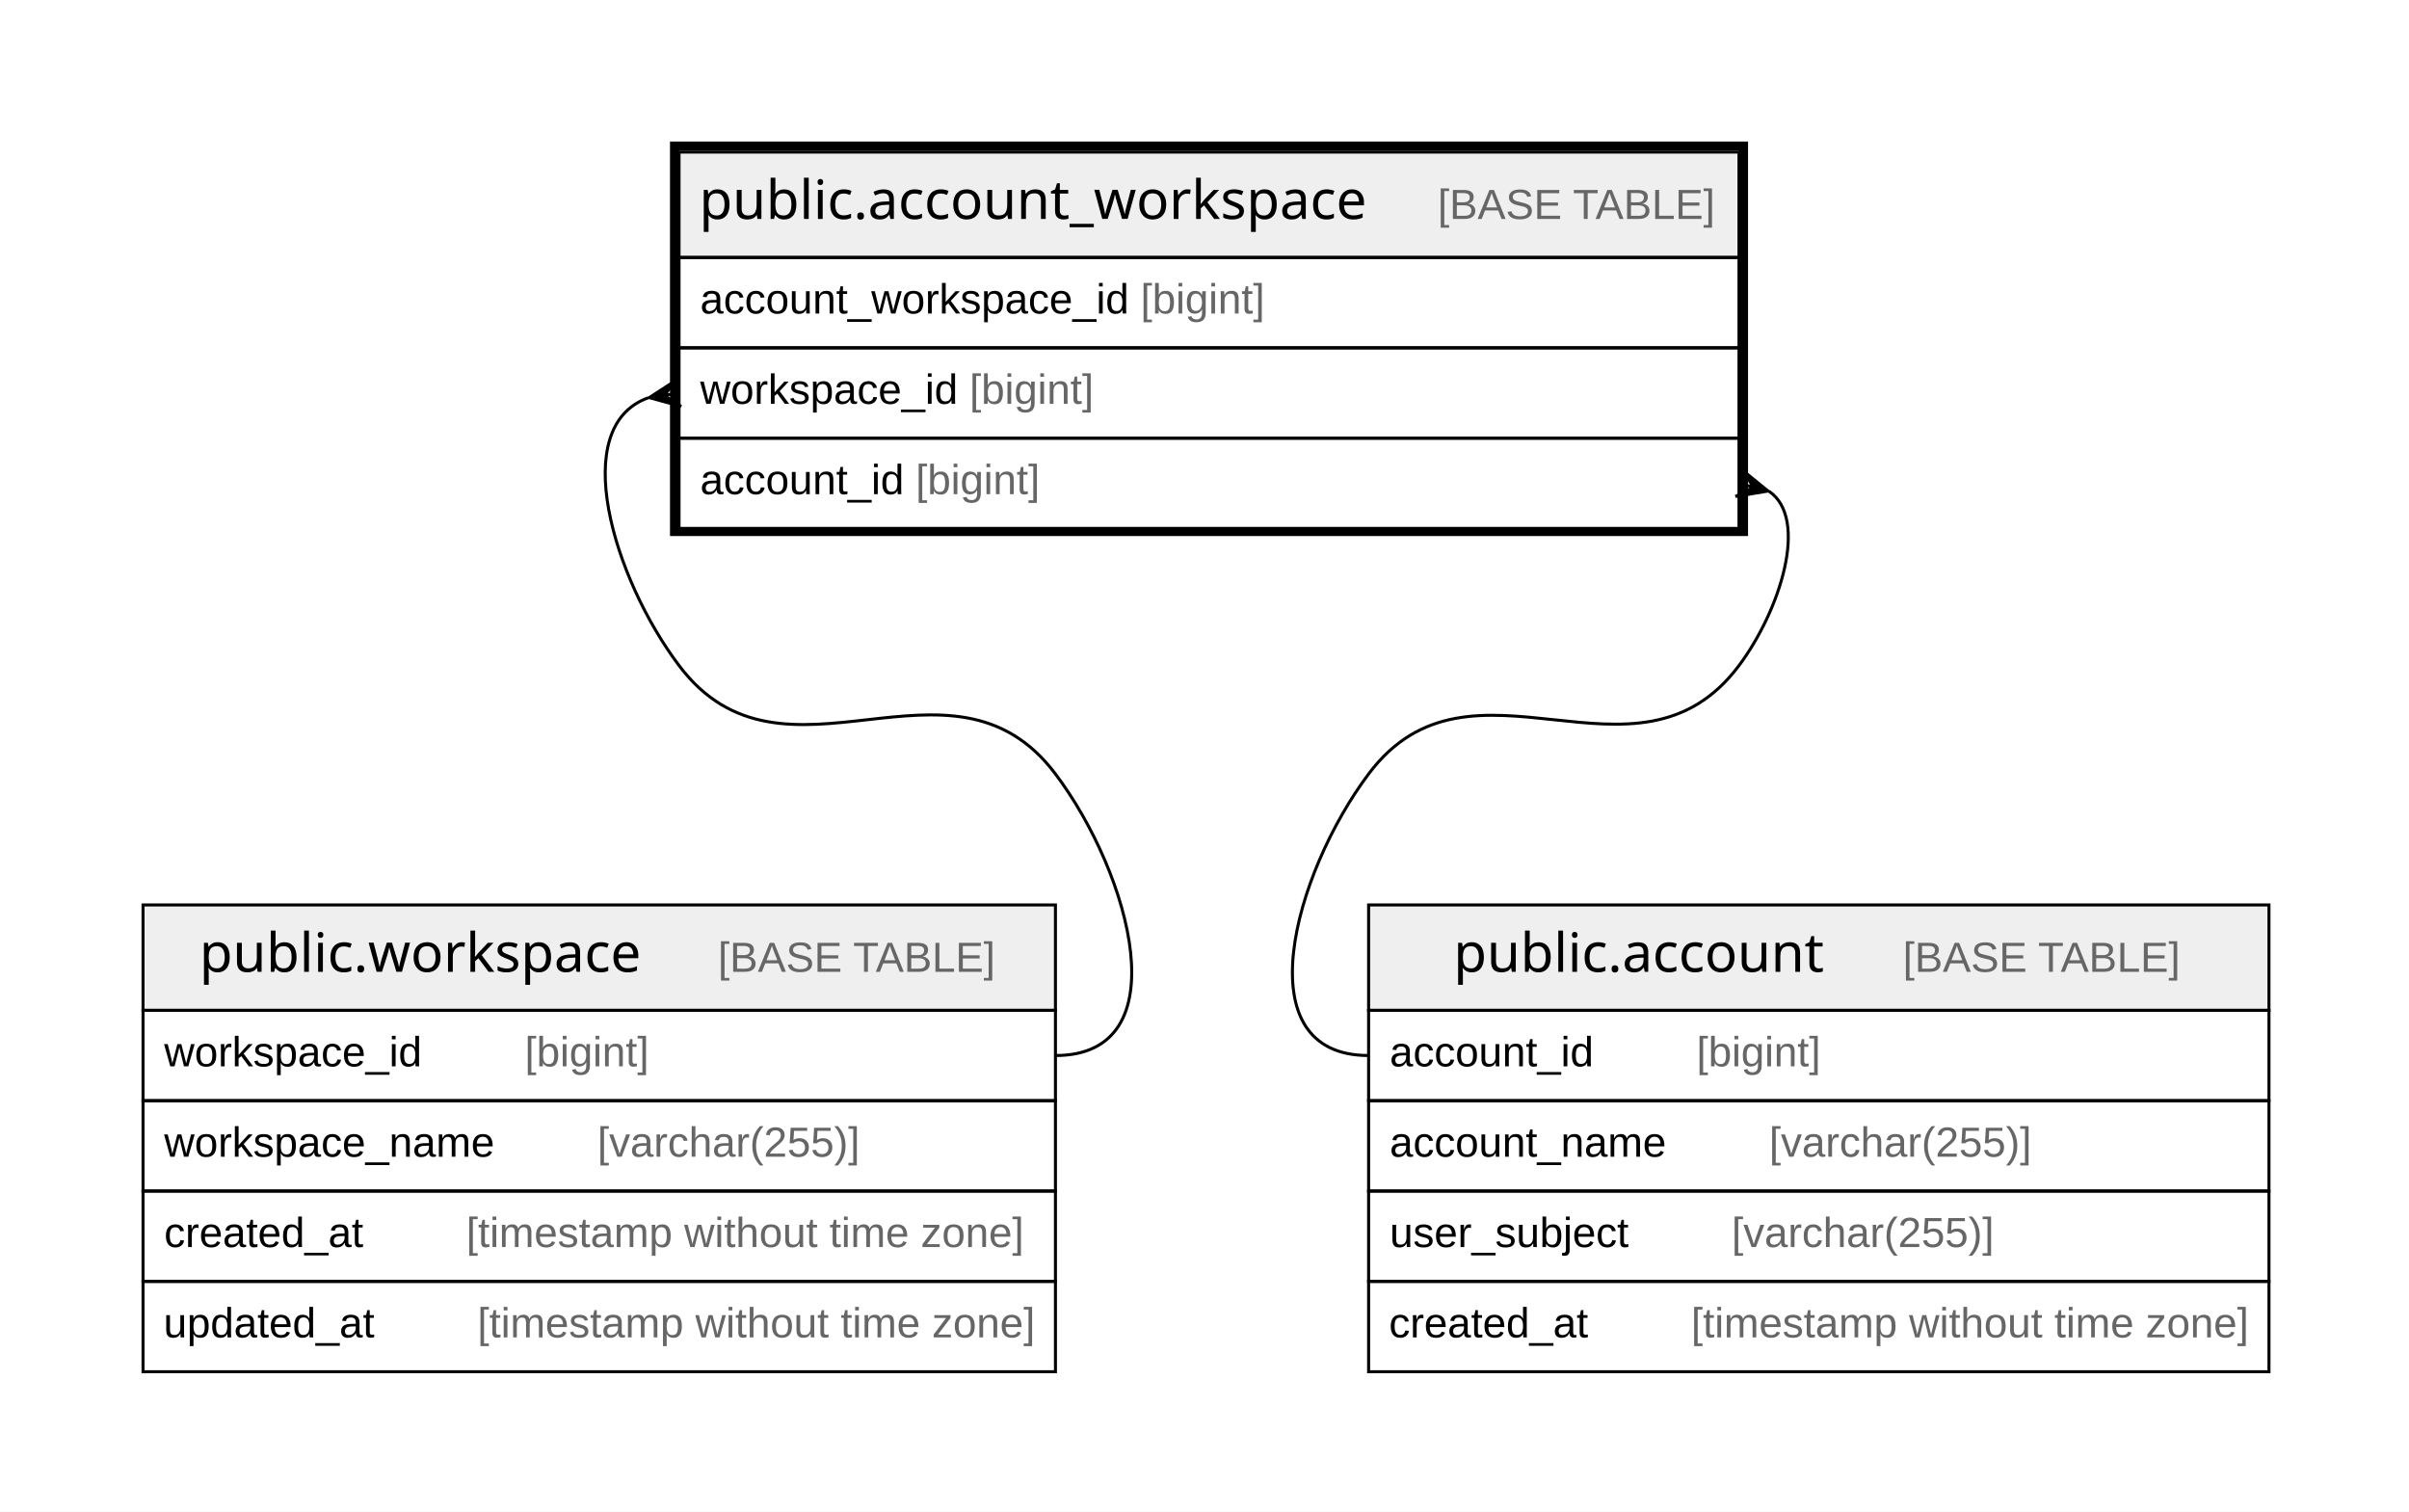
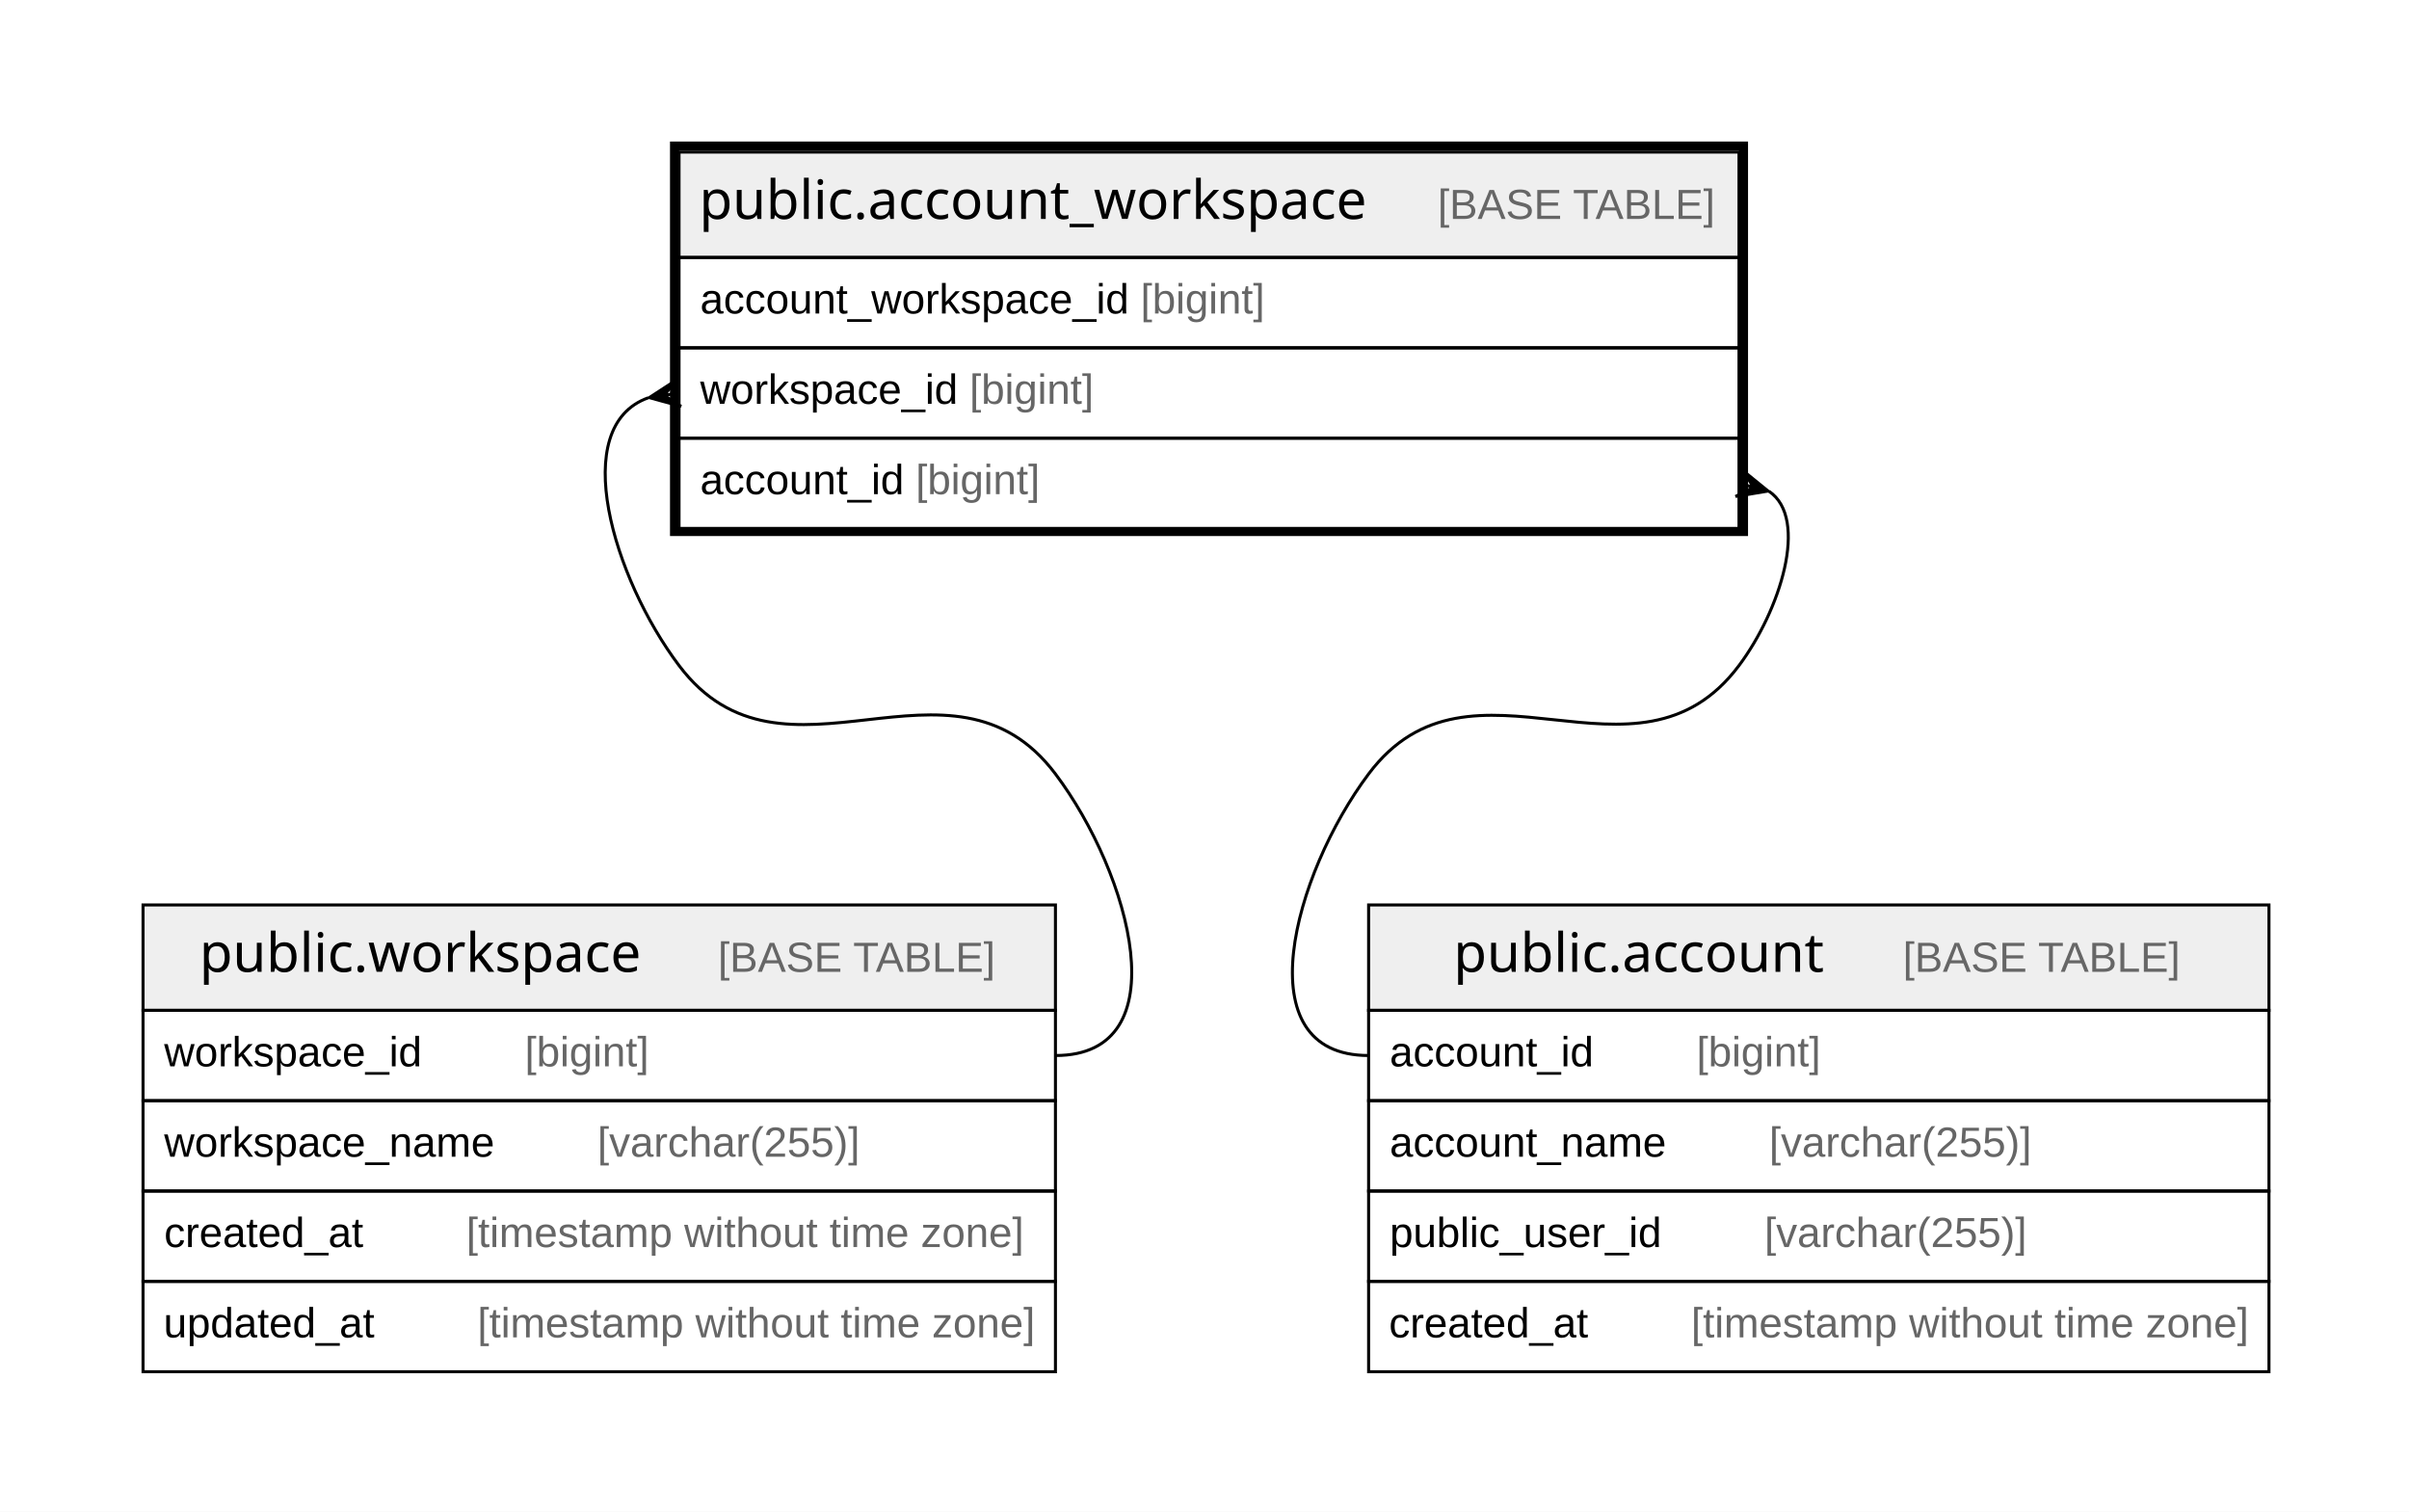
<svg xmlns="http://www.w3.org/2000/svg" width="800pt" height="502pt" viewBox="0.00 0.00 800.00 502.00">
  <g id="graph0" class="graph" transform="scale(1 1) rotate(0) translate(4 498)">
    <polygon fill="#ffffff" stroke="transparent" points="-4,4 -4,-498 796,-498 796,4 -4,4" />
    <g id="node1" class="node">
      <polygon fill="#efefef" stroke="transparent" points="221.5,-412.5 221.5,-447.5 573.5,-447.5 573.5,-412.5 221.5,-412.5" />
      <polygon fill="none" stroke="#000000" points="221.5,-412.5 221.5,-447.5 573.5,-447.5 573.5,-412.5 221.5,-412.5" />
      <text text-anchor="start" x="228.189" y="-425.3" font-family="Arial Bold" font-size="18.00" fill="#000000">public.account_workspace</text>
      <text text-anchor="start" x="439.243" y="-425.3" font-family="Arial" font-size="14.00" fill="#000000">    </text>
      <text text-anchor="start" x="473.448" y="-425.3" font-family="Arial" font-size="14.00" fill="#666666">[BASE TABLE]</text>
      <polygon fill="none" stroke="#000000" points="221.5,-382.5 221.5,-412.5 573.5,-412.5 573.5,-382.5 221.5,-382.5" />
      <text text-anchor="start" x="228.5" y="-393.9" font-family="Arial" font-size="14.00" fill="#000000">account_workspace_id </text>
      <text text-anchor="start" x="374.764" y="-393.9" font-family="Arial" font-size="14.00" fill="#666666">[bigint]</text>
      <polygon fill="none" stroke="#000000" points="221.5,-352.5 221.5,-382.5 573.5,-382.5 573.5,-352.5 221.5,-352.5" />
      <text text-anchor="start" x="228.5" y="-363.9" font-family="Arial" font-size="14.00" fill="#000000">workspace_id </text>
      <text text-anchor="start" x="317.96" y="-363.9" font-family="Arial" font-size="14.00" fill="#666666">[bigint]</text>
      <polygon fill="none" stroke="#000000" points="221.5,-322.5 221.5,-352.5 573.5,-352.5 573.5,-322.5 221.5,-322.5" />
      <text text-anchor="start" x="228.5" y="-333.9" font-family="Arial" font-size="14.00" fill="#000000">account_id </text>
      <text text-anchor="start" x="300.083" y="-333.9" font-family="Arial" font-size="14.00" fill="#666666">[bigint]</text>
      <polygon fill="none" stroke="#000000" stroke-width="3" points="220,-321.5 220,-449.5 575,-449.5 575,-321.5 220,-321.5" />
    </g>
    <g id="node2" class="node">
      <polygon fill="#efefef" stroke="transparent" points="43.5,-162.5 43.5,-197.5 346.5,-197.5 346.5,-162.5 43.5,-162.5" />
      <polygon fill="none" stroke="#000000" points="43.5,-162.5 43.5,-197.5 346.5,-197.5 346.5,-162.5 43.5,-162.5" />
      <text text-anchor="start" x="62.206" y="-175.3" font-family="Arial Bold" font-size="18.00" fill="#000000">public.workspace</text>
      <text text-anchor="start" x="200.226" y="-175.3" font-family="Arial" font-size="14.00" fill="#000000">    </text>
      <text text-anchor="start" x="234.431" y="-175.3" font-family="Arial" font-size="14.00" fill="#666666">[BASE TABLE]</text>
      <polygon fill="none" stroke="#000000" points="43.5,-132.5 43.5,-162.5 346.5,-162.5 346.5,-132.5 43.5,-132.5" />
      <text text-anchor="start" x="50.5" y="-143.9" font-family="Arial" font-size="14.00" fill="#000000">workspace_id    </text>
      <text text-anchor="start" x="170.274" y="-143.9" font-family="Arial" font-size="14.00" fill="#666666">[bigint]</text>
      <polygon fill="none" stroke="#000000" points="43.5,-102.5 43.5,-132.5 346.5,-132.5 346.5,-102.5 43.5,-102.5" />
      <text text-anchor="start" x="50.5" y="-113.9" font-family="Arial" font-size="14.00" fill="#000000">workspace_name    </text>
      <text text-anchor="start" x="194.393" y="-113.9" font-family="Arial" font-size="14.00" fill="#666666">[varchar(255)]</text>
      <polygon fill="none" stroke="#000000" points="43.5,-72.5 43.5,-102.5 346.5,-102.5 346.5,-72.5 43.5,-72.5" />
      <text text-anchor="start" x="50.5" y="-83.9" font-family="Arial" font-size="14.00" fill="#000000">created_at    </text>
      <text text-anchor="start" x="150.842" y="-83.9" font-family="Arial" font-size="14.00" fill="#666666">[timestamp without time zone]</text>
      <polygon fill="none" stroke="#000000" points="43.5,-42.5 43.5,-72.5 346.5,-72.5 346.5,-42.5 43.5,-42.5" />
      <text text-anchor="start" x="50.306" y="-53.9" font-family="Arial" font-size="14.00" fill="#000000">updated_at    </text>
      <text text-anchor="start" x="154.553" y="-53.9" font-family="Arial" font-size="14.00" fill="#666666">[timestamp without time zone]</text>
    </g>
    <g id="edge1" class="edge">
      <path fill="none" stroke="#000000" d="M211.281,-365.909C184.487,-356.351 199.674,-305.998 221.5,-277 256.266,-230.808 311.734,-287.192 346.5,-241 371.49,-207.798 388.056,-147.5 346.5,-147.5" />
      <polygon fill="#000000" stroke="#000000" points="211.619,-365.962 220.808,-371.946 216.56,-366.731 221.5,-367.5 221.5,-367.5 221.5,-367.5 216.56,-366.731 222.192,-363.054 211.619,-365.962 211.619,-365.962" />
    </g>
    <g id="node3" class="node">
      <polygon fill="#efefef" stroke="transparent" points="450.5,-162.5 450.5,-197.5 749.5,-197.5 749.5,-162.5 450.5,-162.5" />
      <polygon fill="none" stroke="#000000" points="450.5,-162.5 450.5,-197.5 749.5,-197.5 749.5,-162.5 450.5,-162.5" />
      <text text-anchor="start" x="478.698" y="-175.3" font-family="Arial Bold" font-size="18.00" fill="#000000">public.account</text>
      <text text-anchor="start" x="593.734" y="-175.3" font-family="Arial" font-size="14.00" fill="#000000">    </text>
      <text text-anchor="start" x="627.939" y="-175.3" font-family="Arial" font-size="14.00" fill="#666666">[BASE TABLE]</text>
      <polygon fill="none" stroke="#000000" points="450.5,-132.5 450.5,-162.5 749.5,-162.5 749.5,-132.5 450.5,-132.5" />
      <text text-anchor="start" x="457.5" y="-143.9" font-family="Arial" font-size="14.00" fill="#000000">account_id    </text>
      <text text-anchor="start" x="559.398" y="-143.9" font-family="Arial" font-size="14.00" fill="#666666">[bigint]</text>
      <polygon fill="none" stroke="#000000" points="450.5,-102.5 450.5,-132.5 749.5,-132.5 749.5,-102.5 450.5,-102.5" />
      <text text-anchor="start" x="457.5" y="-113.9" font-family="Arial" font-size="14.00" fill="#000000">account_name    </text>
      <text text-anchor="start" x="583.517" y="-113.9" font-family="Arial" font-size="14.00" fill="#666666">[varchar(255)]</text>
      <polygon fill="none" stroke="#000000" points="450.5,-72.5 450.5,-102.5 749.5,-102.5 749.5,-72.5 450.5,-72.5" />
-       <text text-anchor="start" x="457.5" y="-83.9" font-family="Arial" font-size="14.00" fill="#000000">user_subject    </text>
-       <text text-anchor="start" x="571.058" y="-83.9" font-family="Arial" font-size="14.00" fill="#666666">[varchar(255)]</text>
+       <text text-anchor="start" x="457.5" y="-83.9" font-family="Arial" font-size="14.00" fill="#000000">public_user_id    </text>
+       <text text-anchor="start" x="581.946" y="-83.9" font-family="Arial" font-size="14.00" fill="#666666">[varchar(255)]</text>
      <polygon fill="none" stroke="#000000" points="450.5,-42.5 450.5,-72.5 749.5,-72.5 749.5,-42.5 450.5,-42.5" />
      <text text-anchor="start" x="457.259" y="-53.9" font-family="Arial" font-size="14.00" fill="#000000">created_at    </text>
      <text text-anchor="start" x="557.601" y="-53.9" font-family="Arial" font-size="14.00" fill="#666666">[timestamp without time zone]</text>
    </g>
    <g id="edge2" class="edge">
      <path fill="none" stroke="#000000" d="M583.47,-334.86C596.894,-325.745 587.104,-295.156 573.5,-277 539.345,-231.416 484.655,-286.584 450.5,-241 425.582,-207.744 408.944,-147.5 450.5,-147.5" />
      <polygon fill="#000000" stroke="#000000" points="583.167,-334.94 572.348,-333.15 578.333,-336.22 573.5,-337.5 573.5,-337.5 573.5,-337.5 578.333,-336.22 574.652,-341.85 583.167,-334.94 583.167,-334.94" />
    </g>
  </g>
</svg>
